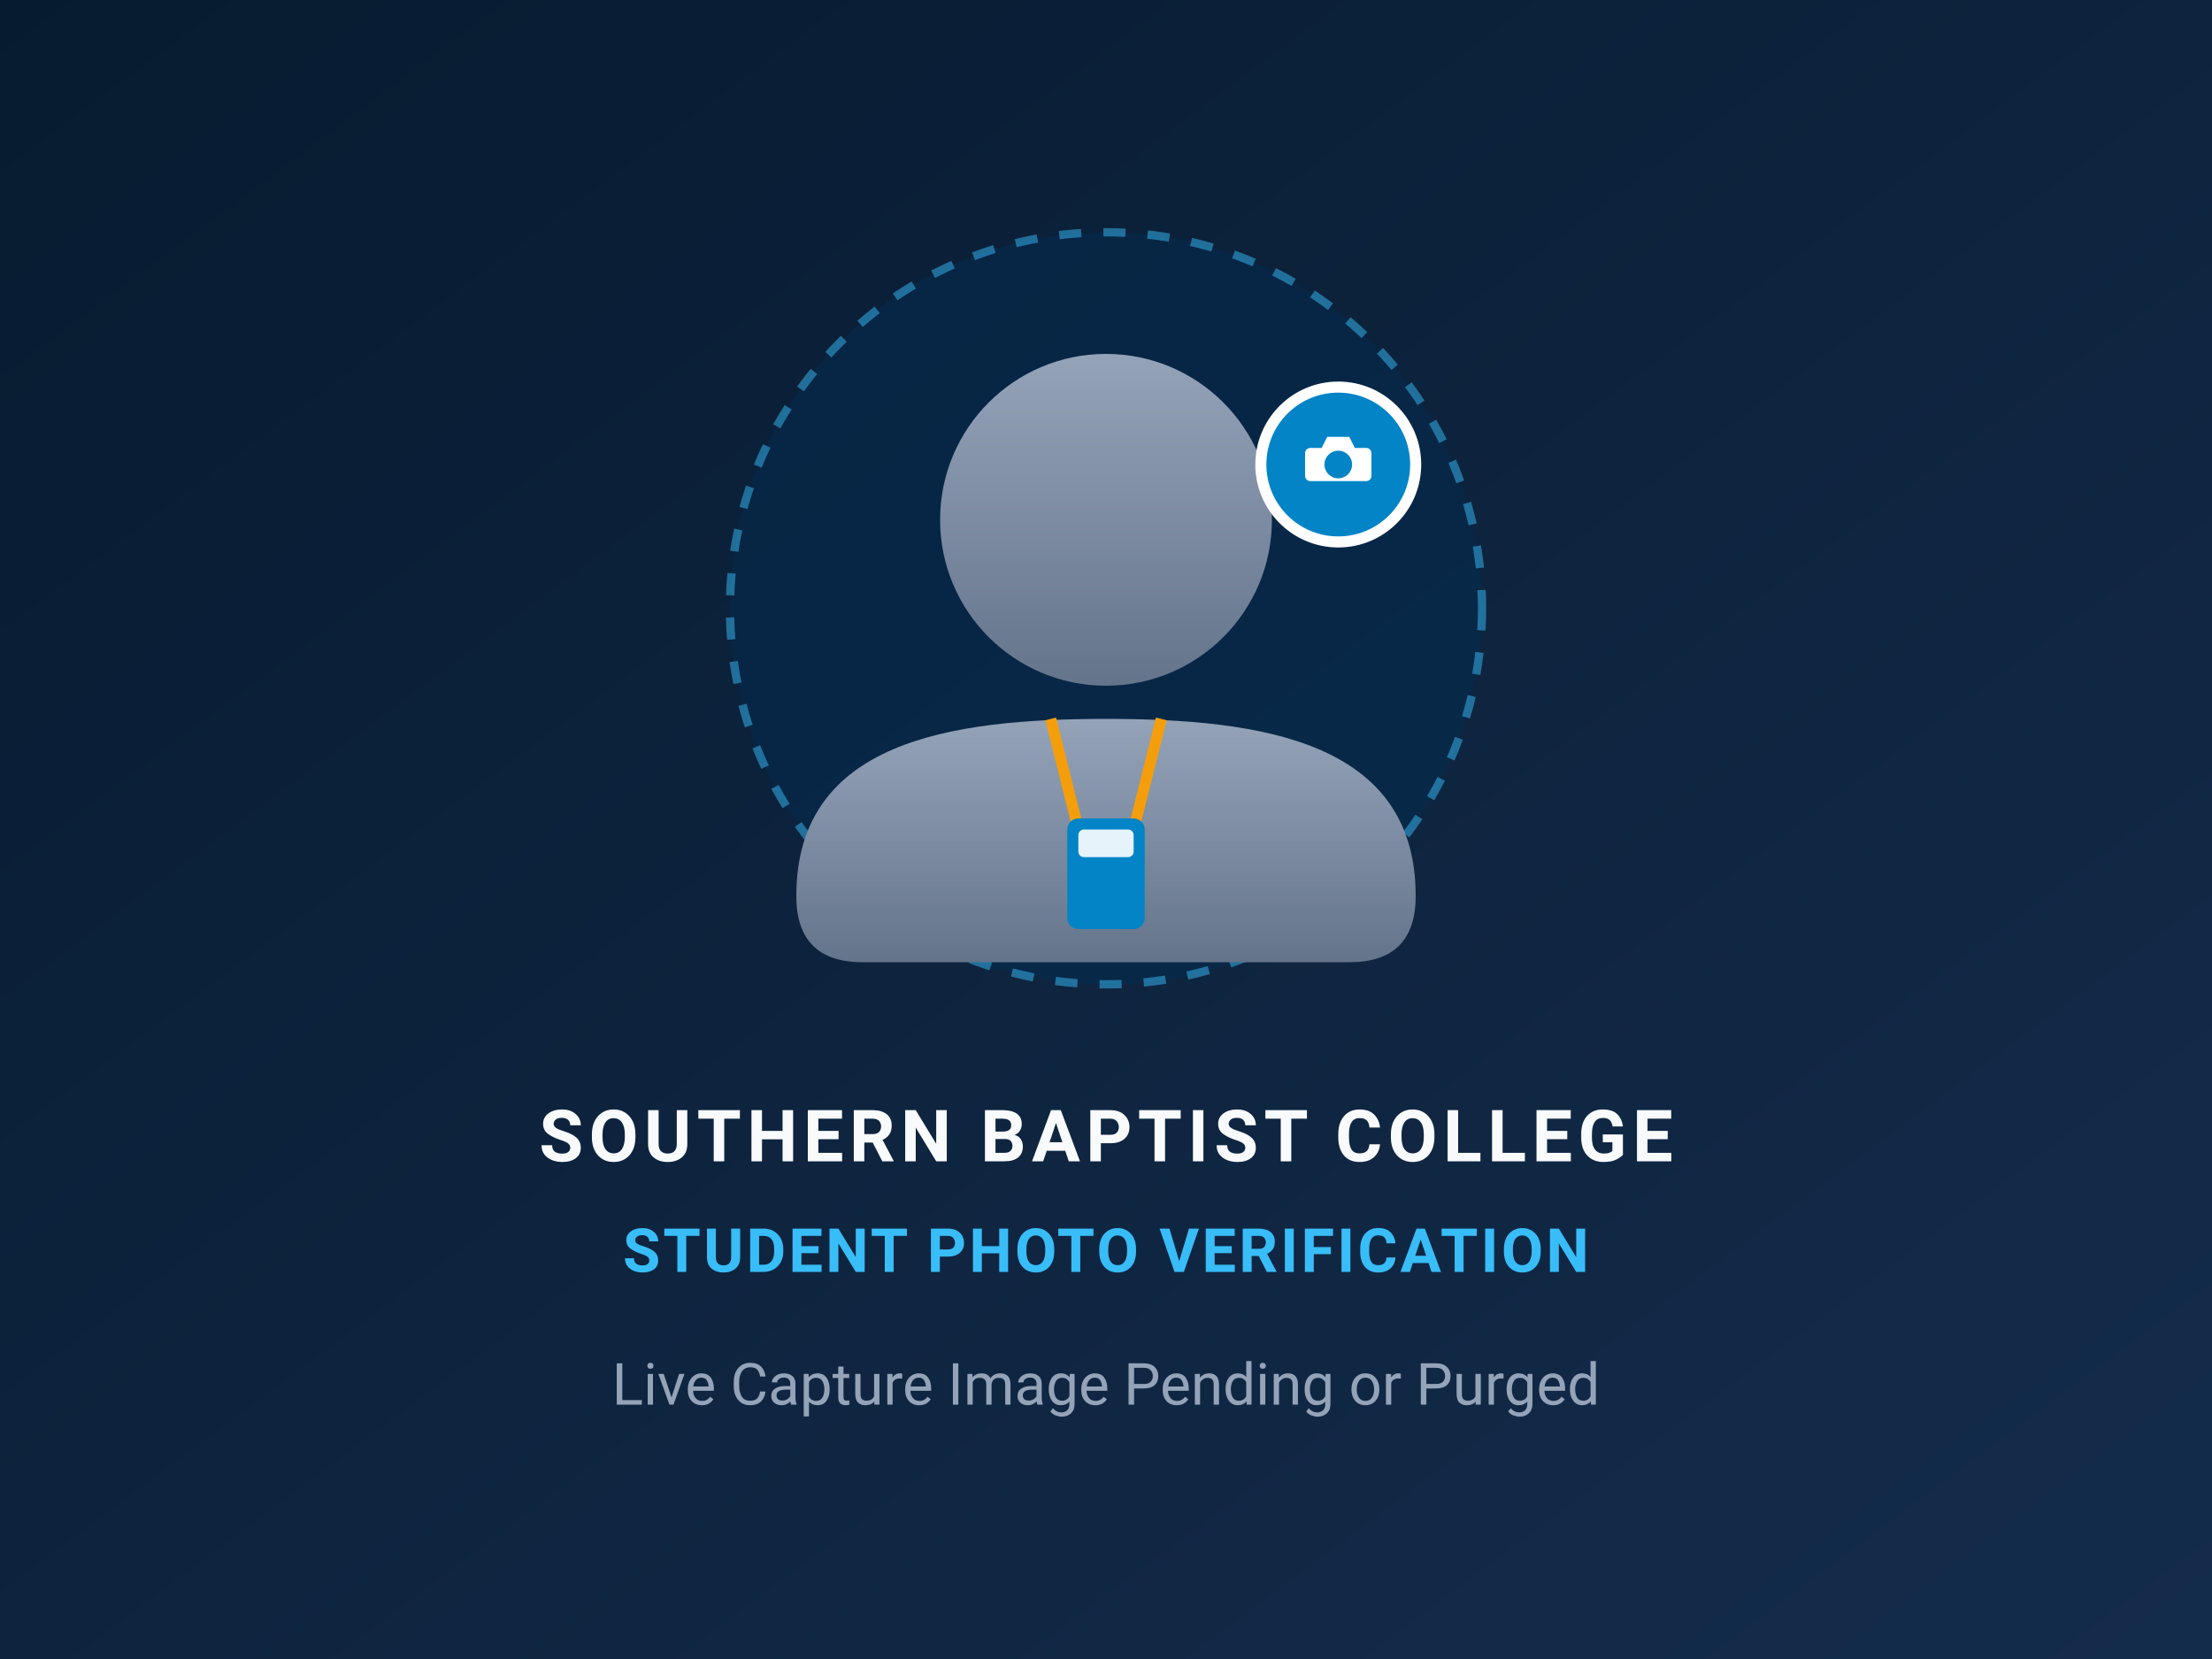
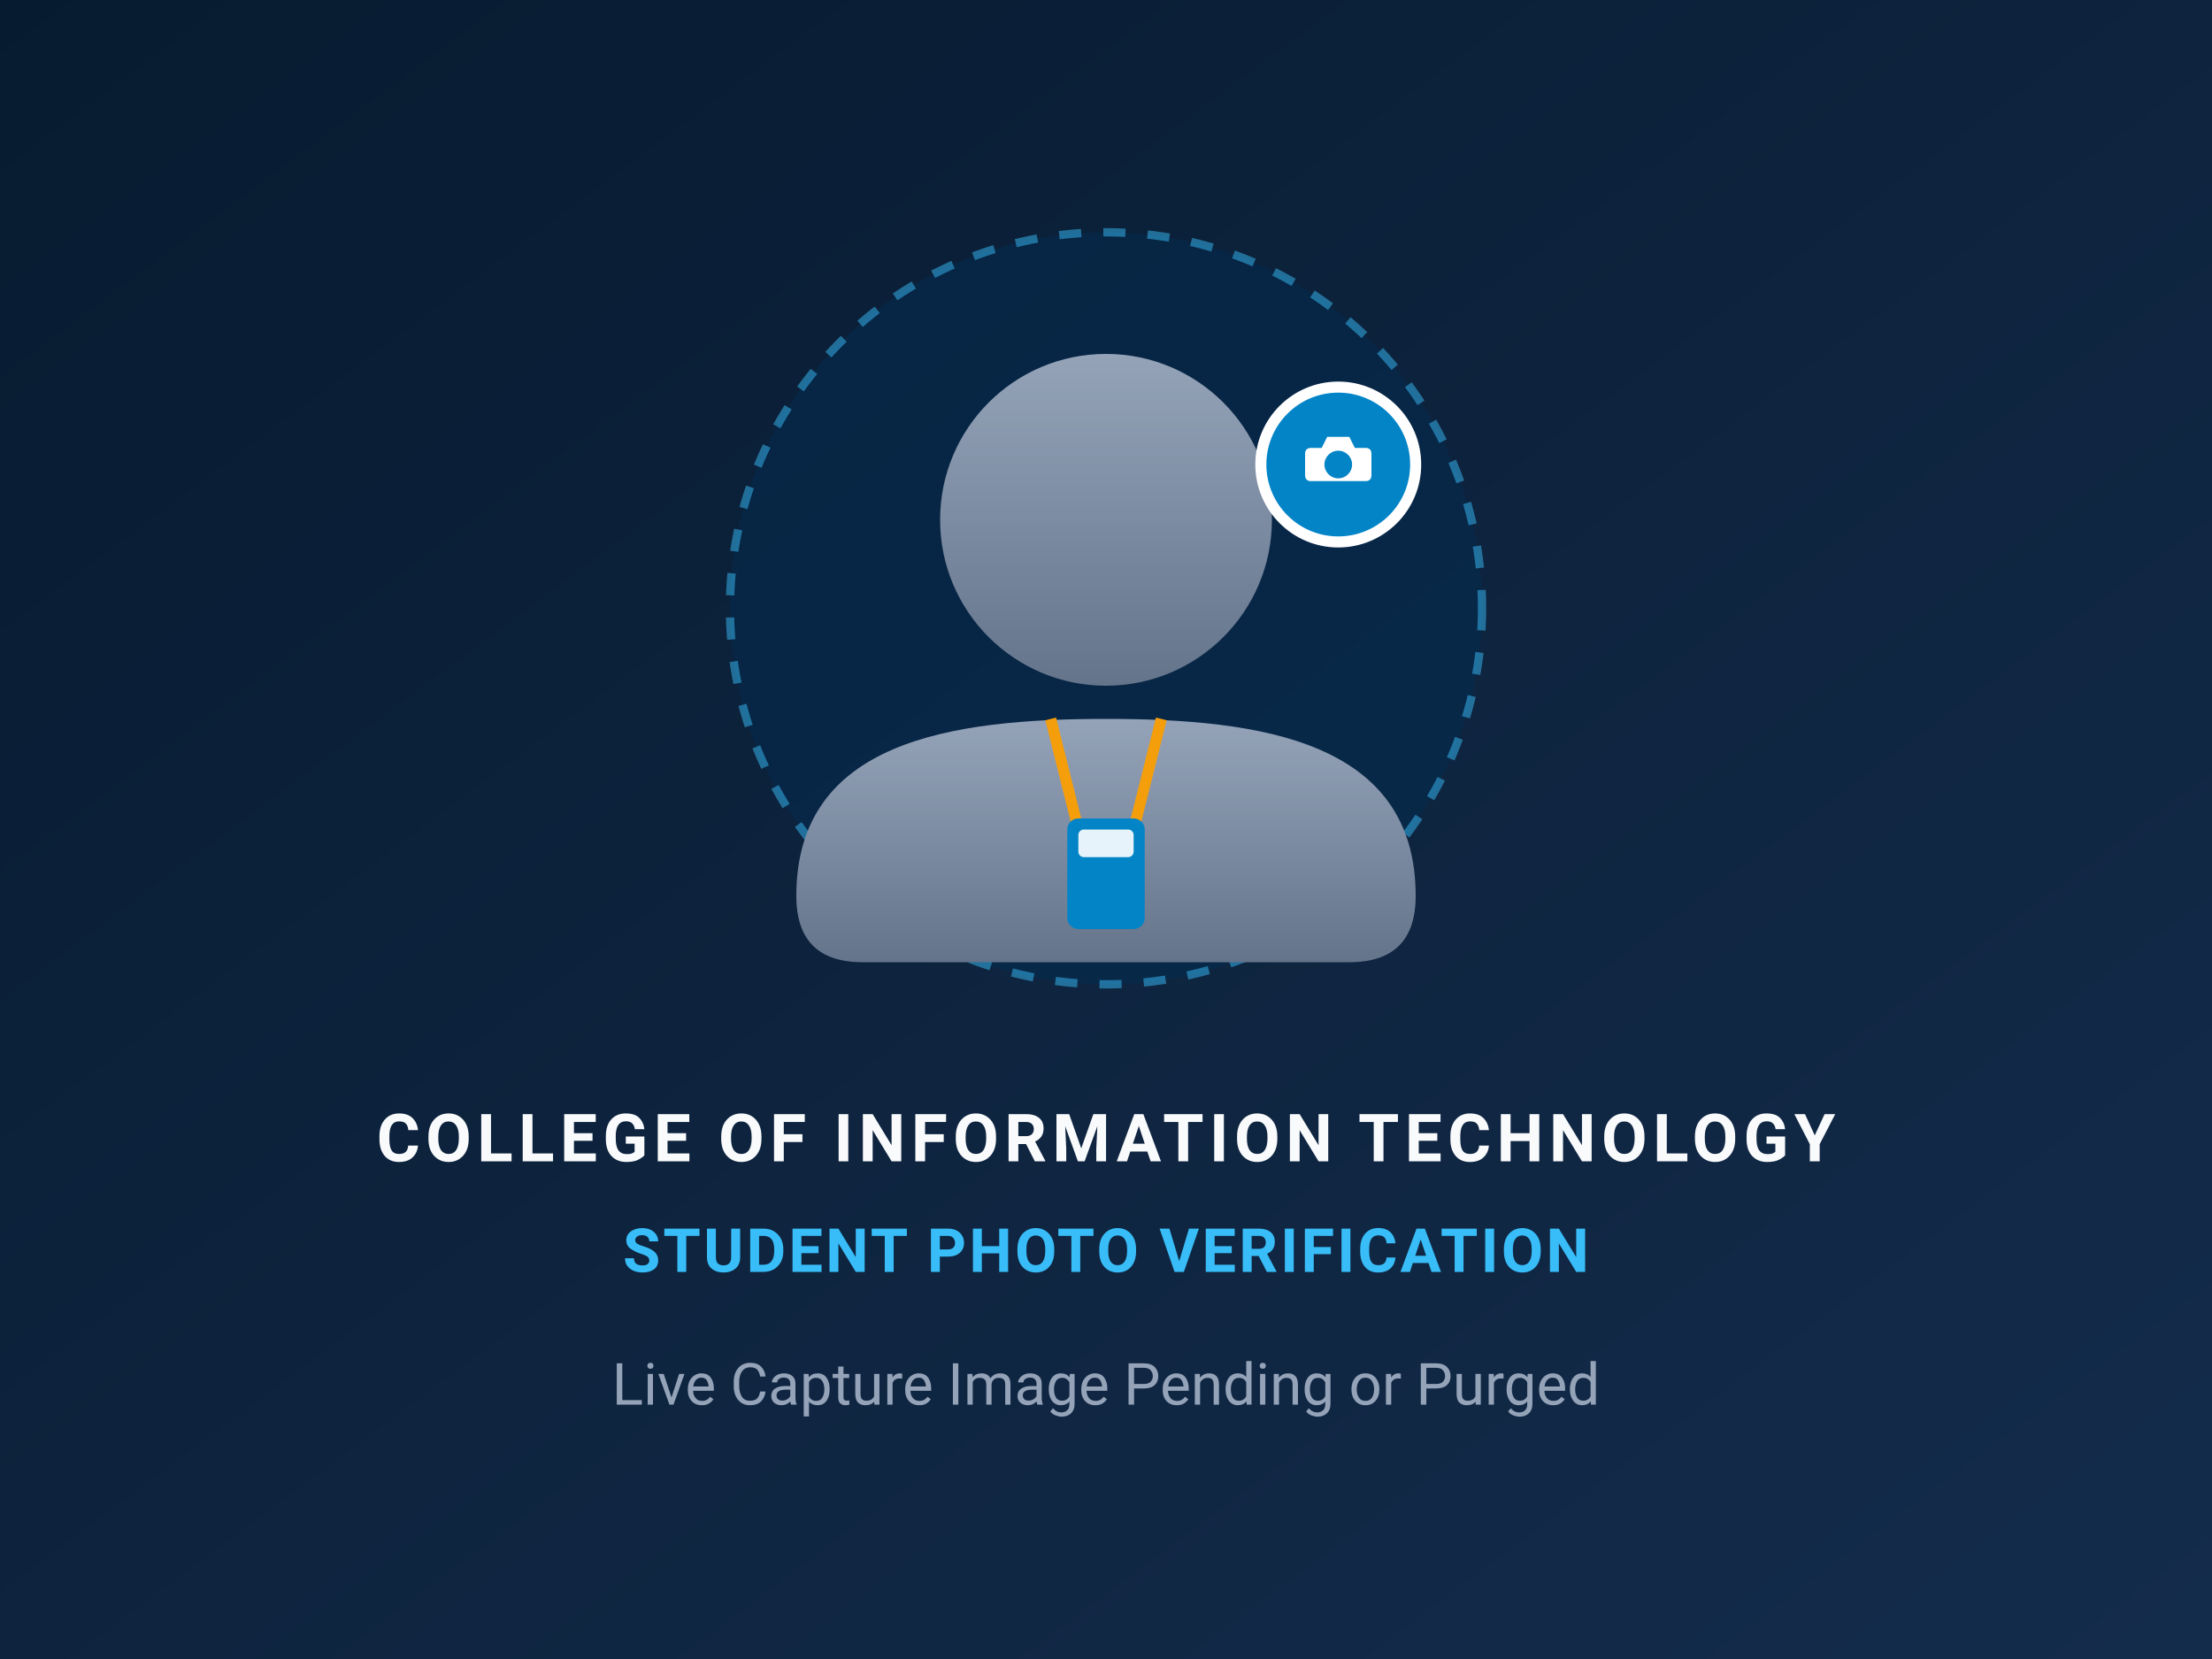
<svg xmlns="http://www.w3.org/2000/svg" viewBox="0 0 400 300" width="100%" height="100%">
  <defs>
    <linearGradient id="sbcBgGrad" x1="0%" y1="0%" x2="100%" y2="100%">
      <stop offset="0%" stop-color="#071b30" />
      <stop offset="100%" stop-color="#142c4c" />
    </linearGradient>
    <linearGradient id="sbcAvatarGrad" x1="0%" y1="0%" x2="0%" y2="100%">
      <stop offset="0%" stop-color="#94a3b8" />
      <stop offset="100%" stop-color="#64748b" />
    </linearGradient>
  </defs>
  <rect width="400" height="300" fill="url(#sbcBgGrad)" />
  <circle cx="200" cy="110" r="68" fill="#002d56" fill-opacity="0.4" stroke="#38bdf8" stroke-width="1.5" stroke-dasharray="4 4" stroke-opacity="0.5" />
  <circle cx="200" cy="94" r="30" fill="url(#sbcAvatarGrad)" />
  <path d="M144 162 C144 134, 172 130, 200 130 C228 130, 256 134, 256 162 C256 170, 252 174, 244 174 L156 174 C148 174, 144 170, 144 162 Z" fill="url(#sbcAvatarGrad)" />
  <path d="M190 130 L195 150 L205 150 L210 130" stroke="#f59e0b" stroke-width="2" fill="none" />
  <rect x="193" y="148" width="14" height="20" rx="2" fill="#0284c7" />
  <rect x="195" y="150" width="10" height="5" rx="1" fill="#ffffff" fill-opacity="0.9" />
  <g transform="translate(230, 72)">
    <circle cx="12" cy="12" r="14" fill="#0284c7" stroke="#ffffff" stroke-width="2" />
    <path d="M7 15 L17 15 C17.6 15 18 14.6 18 14 L18 10 C18 9.4 17.6 9 17 9 L15 9 L14 7 L10 7 L9 9 L7 9 C6.4 9 6 9.4 6 10 L6 14 C6 14.6 6.4 15 7 15 Z" fill="#ffffff" />
    <circle cx="12" cy="12" r="2.5" fill="#0284c7" />
  </g>
-   <text x="200" y="210" text-anchor="middle" fill="#f8fafc" font-family="-apple-system, BlinkMacSystemFont, 'Segoe UI', Roboto, sans-serif" font-size="13" font-weight="700" letter-spacing="1">SOUTHERN BAPTIST COLLEGE</text>
+   <text x="200" y="210" text-anchor="middle" fill="#f8fafc" font-family="-apple-system, BlinkMacSystemFont, 'Segoe UI', Roboto, sans-serif" font-size="12" font-weight="700" letter-spacing="1">COLLEGE OF INFORMATION TECHNOLOGY</text>
  <text x="200" y="230" text-anchor="middle" fill="#38bdf8" font-family="-apple-system, BlinkMacSystemFont, 'Segoe UI', Roboto, sans-serif" font-size="11" font-weight="600" letter-spacing="0.5">STUDENT PHOTO VERIFICATION</text>
  <text x="200" y="254" text-anchor="middle" fill="#94a3b8" font-family="-apple-system, BlinkMacSystemFont, 'Segoe UI', Roboto, sans-serif" font-size="10.5">Live Capture Image Pending or Purged</text>
</svg>
